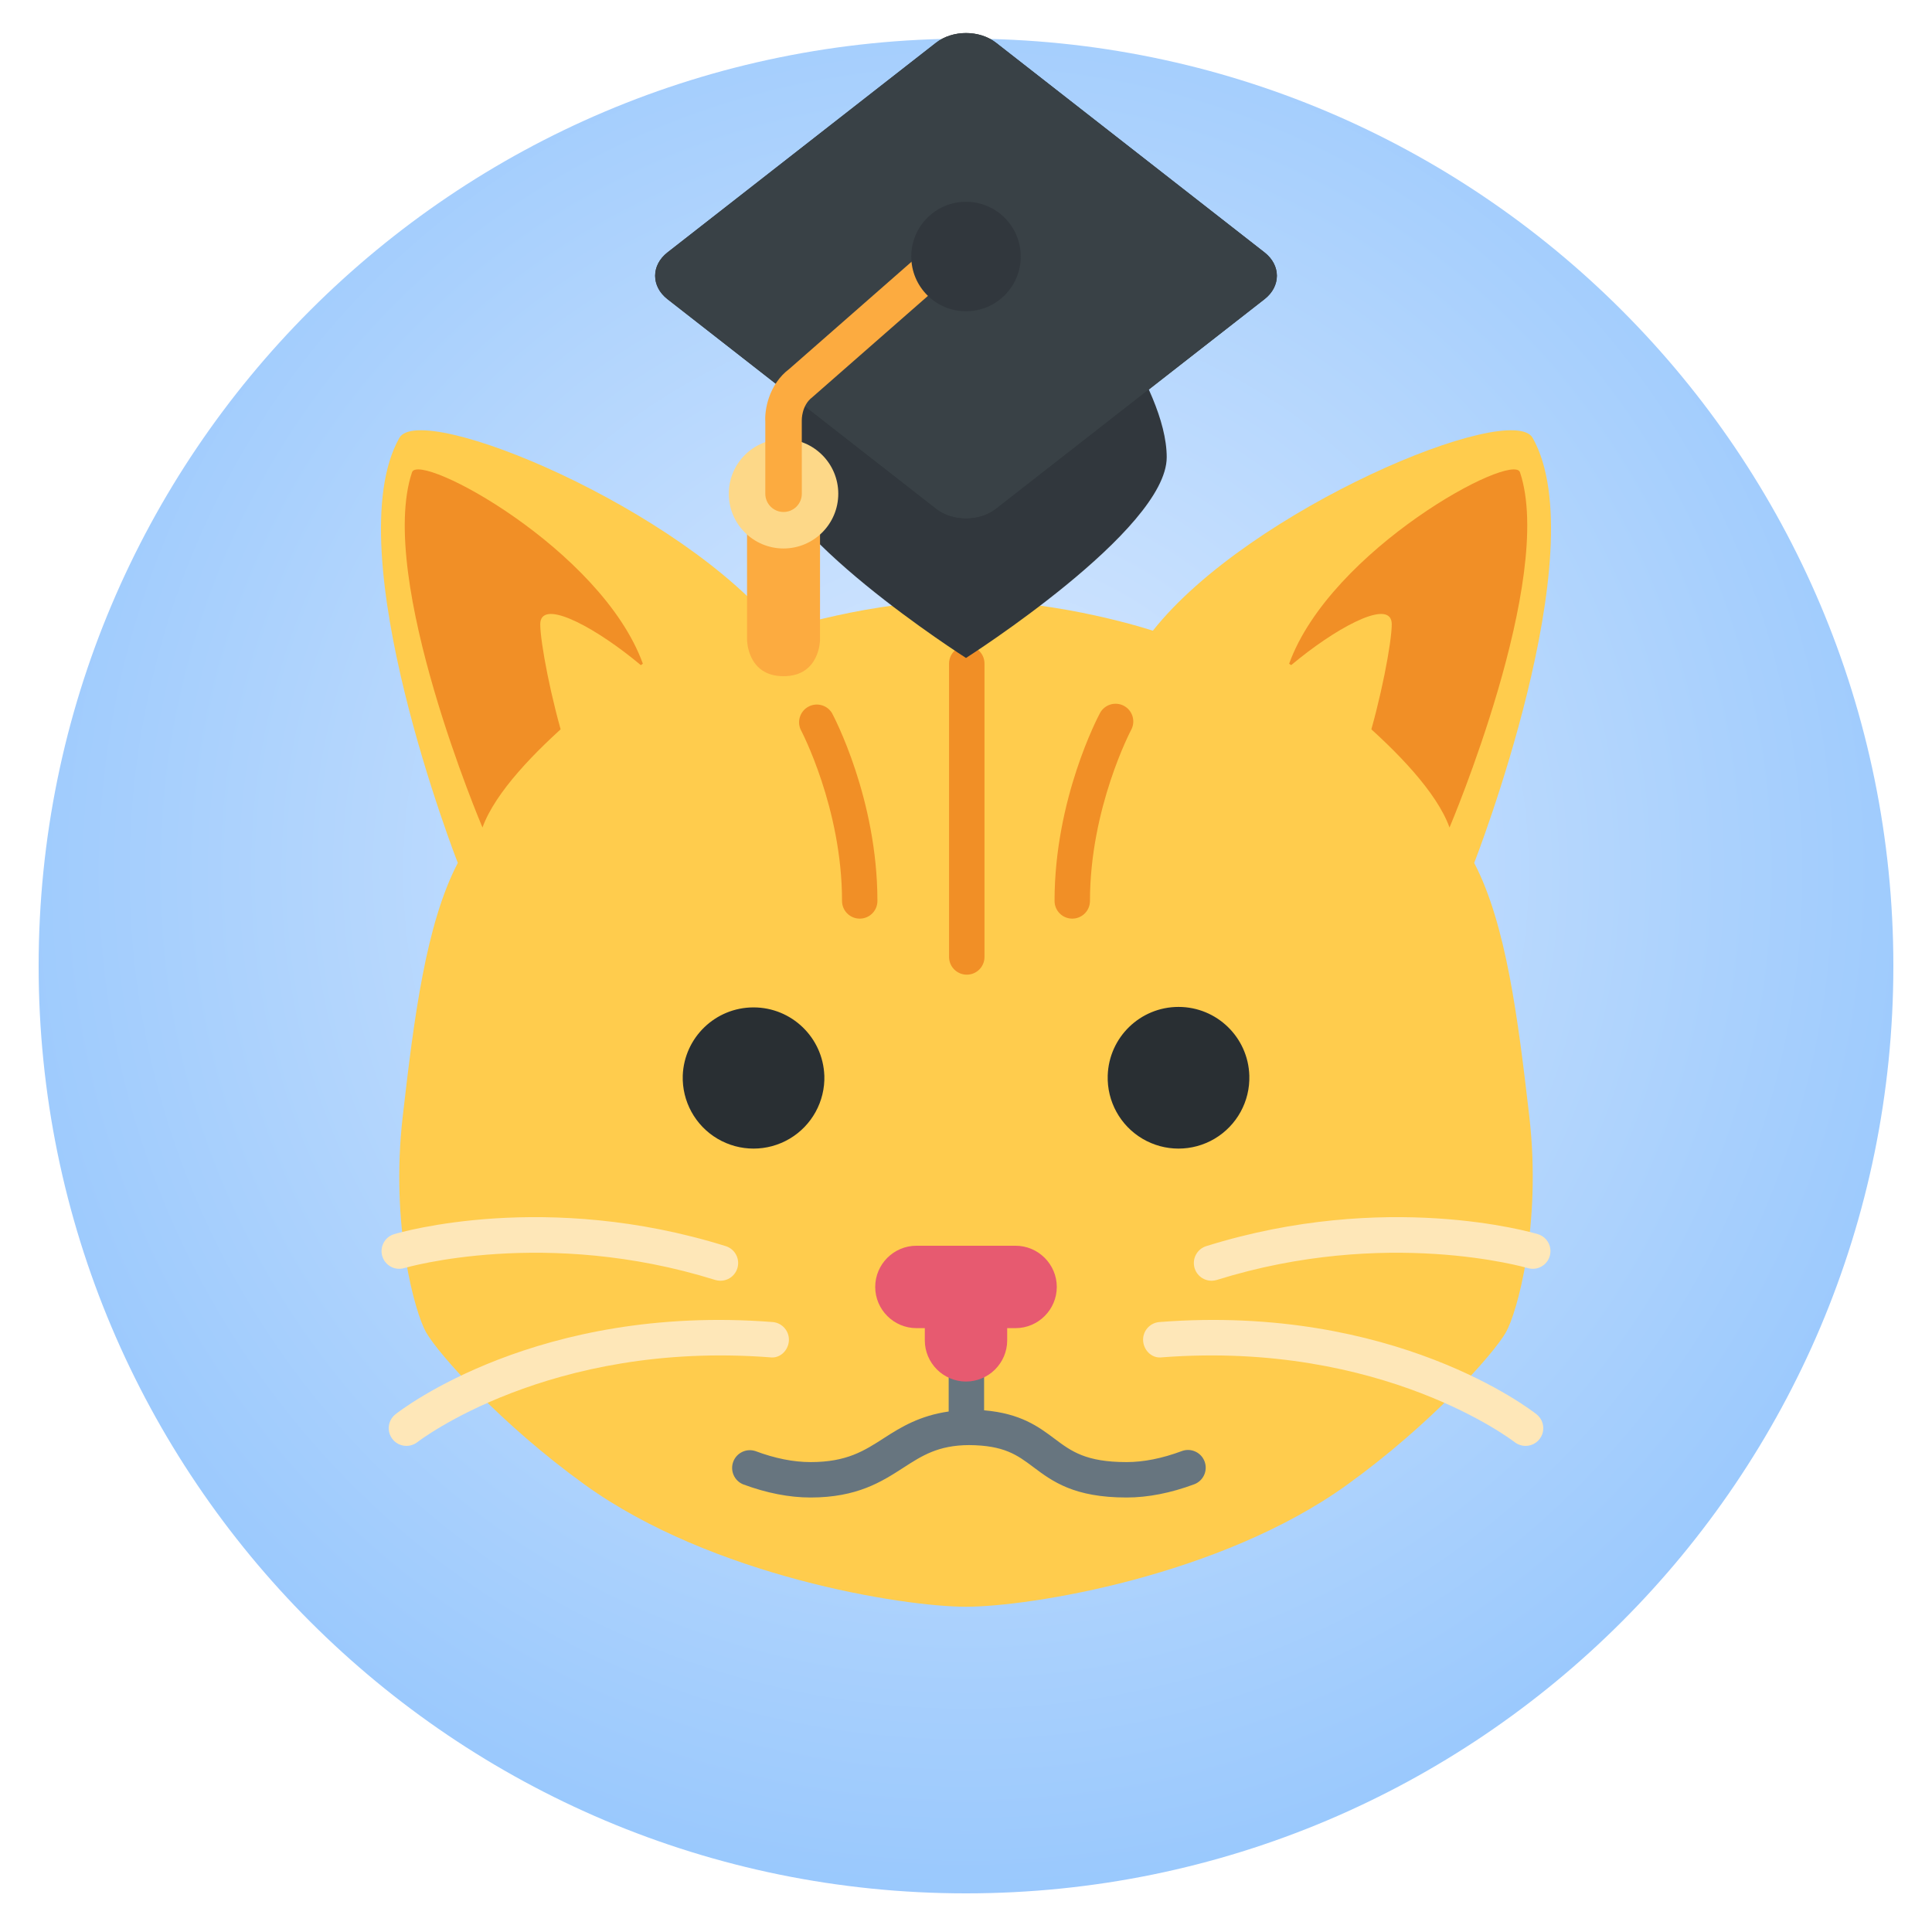
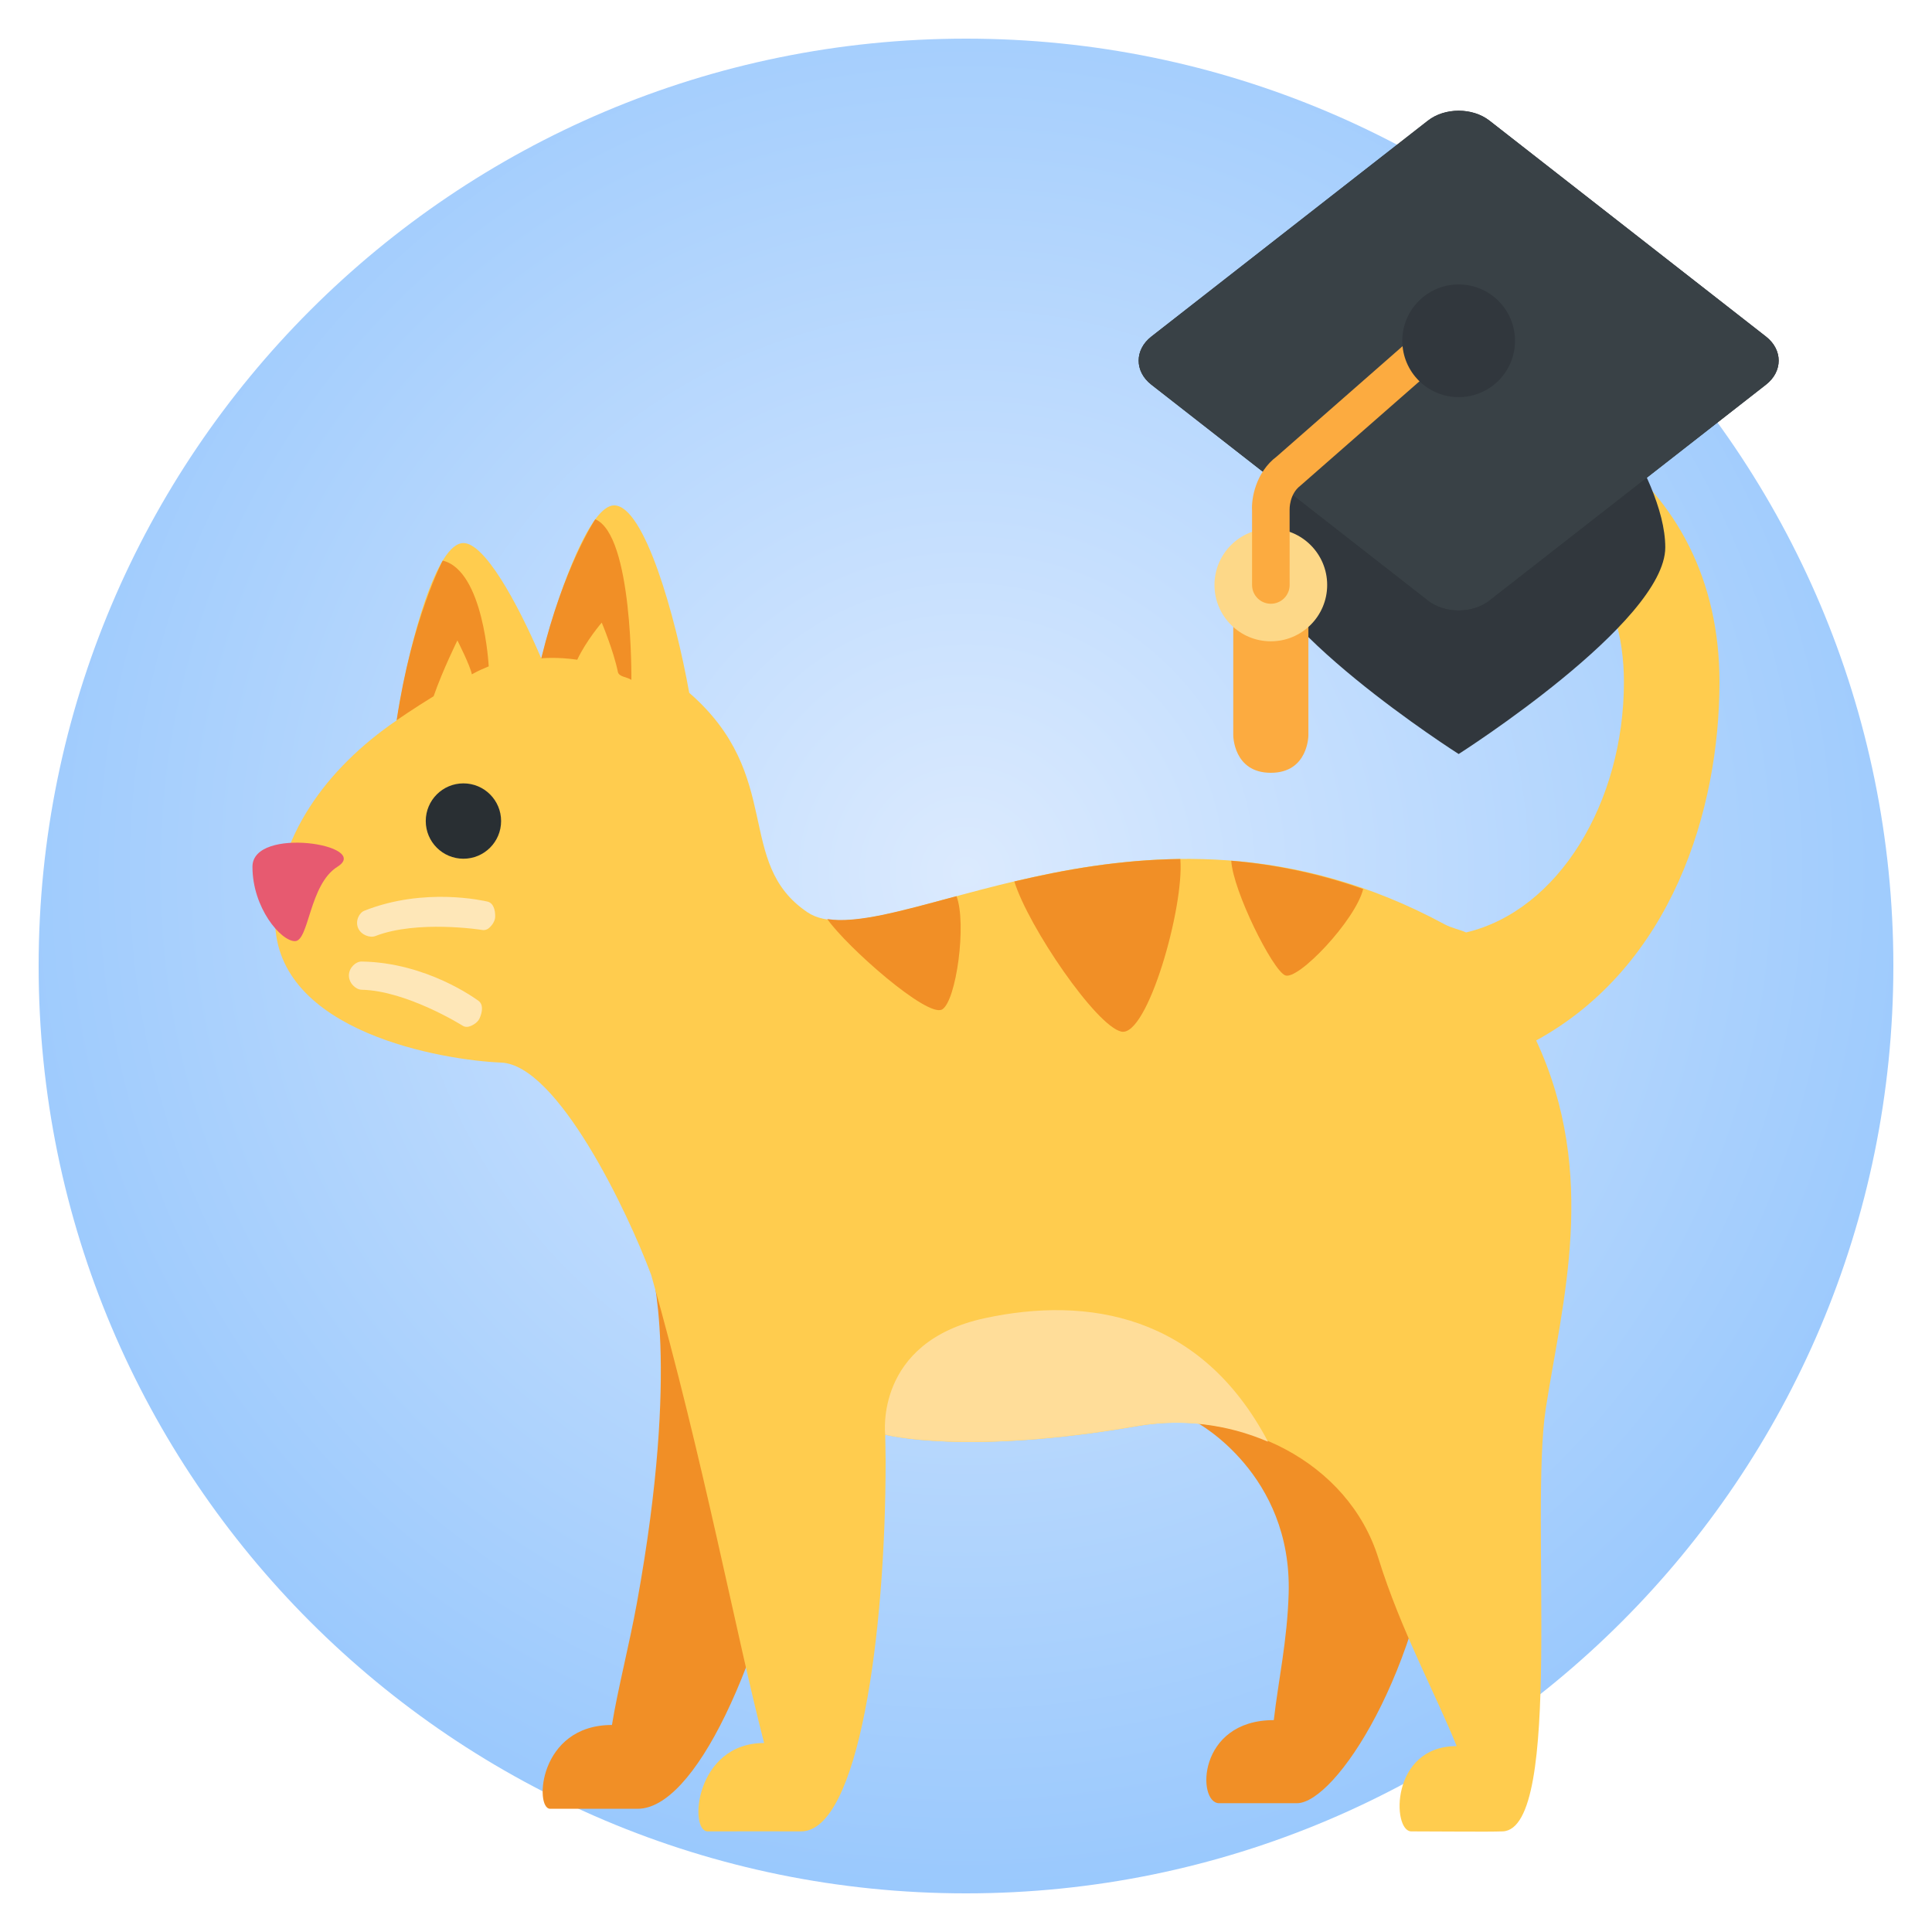
<svg xmlns="http://www.w3.org/2000/svg" viewBox="0 0 200 200" width="250" height="250">
  <defs>
    <radialGradient id="g" cx="50%" cy="45%" r="60%">
      <stop offset="0" stop-color="#dbeafe" />
      <stop offset="1" stop-color="#93c5fd" />
    </radialGradient>
  </defs>
  <circle cx="100" cy="100" r="96" fill="url(#g)" />
-   <svg x="34" y="38" width="132" height="132" viewBox="0 0 36 36">
-     <path fill="#FFCC4D" d="M32.348 13.999s3.445-8.812 1.651-11.998c-.604-1.073-8 1.998-10.723 5.442 0 0-2.586-.86-5.276-.86s-5.276.86-5.276.86C10.001 3.999 2.605.928 2.001 2.001.207 5.187 3.652 13.999 3.652 13.999c-.897 1.722-1.233 4.345-1.555 7.16-.354 3.086.35 5.546.658 6.089.35.617 2.123 2.605 4.484 4.306 3.587 2.583 8.967 3.445 10.761 3.445s7.174-.861 10.761-3.445c2.361-1.701 4.134-3.689 4.484-4.306.308-.543 1.012-3.003.659-6.089-.324-2.814-.659-5.438-1.556-7.16z" />
-     <path fill="#F18F26" d="M2.359 2.971c.2-.599 5.348 2.173 6.518 5.404 0 0-3.808 2.624-4.528 4.624 0 0-2.99-7.028-1.99-10.028z" />
-     <path fill="#FFCC4D" d="M5.98 7.261c0-1.414 5.457 2.733 4.457 3.733s-1.255.72-2.255 1.72S5.98 8.261 5.98 7.261z" />
-     <path fill="#F18F26" d="M33.641 2.971c-.2-.599-5.348 2.173-6.518 5.404 0 0 3.808 2.624 4.528 4.624 0 0 2.99-7.028 1.99-10.028z" />
-     <path fill="#FFCC4D" d="M30.02 7.261c0-1.414-5.457 2.733-4.457 3.733s1.255.72 2.255 1.72 2.202-4.453 2.202-5.453z" />
-     <path fill="#292F33" d="M14.001 20.001a2 2 0 1 1-3.998 0A2 2 0 0 1 14 20zm11.998 0a2 2 0 1 1-3.998 0 2 2 0 0 1 3.998 0z" />
-     <path fill="#FEE7B8" d="M2.201 30.458a.5.5 0 0 1-.31-.892c.162-.127 4.02-3.12 10.648-2.605a.5.5 0 0 1 .46.536c-.021.275-.257.501-.537.46-6.233-.474-9.915 2.366-9.951 2.395a.516.516 0 0 1-.31.106zm8.868-4.663a.512.512 0 0 1-.149-.022c-4.79-1.497-8.737-.347-8.777-.336a.499.499 0 1 1-.288-.957c.173-.052 4.286-1.247 9.362.338a.5.5 0 0 1-.148.977zm22.73 4.663a.5.5 0 0 0 .31-.892c-.162-.127-4.02-3.12-10.648-2.605a.5.5 0 0 0-.46.536c.022.275.257.501.537.46 6.233-.474 9.915 2.366 9.951 2.395.093.07.202.106.31.106zm-8.868-4.663c.049 0 .1-.007.149-.022 4.79-1.497 8.737-.347 8.777-.336a.499.499 0 1 0 .288-.957c-.173-.052-4.286-1.247-9.362.338a.5.5 0 0 0 .148.977z" />
-     <path fill="#67757F" d="M24.736 30.898a.5.5 0 0 0-.643-.294c-.552.206-1.076.311-1.559.311-1.152 0-1.561-.306-2.033-.659-.451-.338-.956-.715-1.99-.803v-2.339a.5.5 0 0 0-1 0v2.373c-.81.115-1.346.439-1.816.743-.568.367-1.059.685-2.083.685-.482 0-1.006-.104-1.558-.311a.501.501 0 0 0-.35.938c.664.247 1.306.373 1.907.373 1.319 0 2.014-.449 2.627-.845.524-.339.98-.631 1.848-.635.992.008 1.358.278 1.815.621.538.403 1.147.859 2.633.859.601 0 1.244-.126 1.908-.373a.5.5 0 0 0 .294-.644z" />
-     <path fill="#E75A70" d="M19.4 24.807h-2.8c-.64 0-1.163.523-1.163 1.163 0 .639.523 1.163 1.163 1.163h.237v.345c0 .639.523 1.163 1.163 1.163s1.163-.523 1.163-1.163v-.345h.237c.639 0 1.163-.523 1.163-1.163s-.524-1.163-1.163-1.163z" />
-     <path fill="#F18F26" d="M18.022 17.154a.5.5 0 0 1-.5-.5V8.37a.5.5 0 0 1 1 0v8.284c0 .277-.223.5-.5.5zM21 15.572a.5.5 0 0 1-.5-.5c0-2.882 1.232-5.21 1.285-5.308a.5.5 0 0 1 .881.473c-.012.021-1.166 2.213-1.166 4.835a.5.5 0 0 1-.5.5zm-6 0a.5.5 0 0 1-.5-.5c0-2.623-1.155-4.814-1.167-4.835a.501.501 0 0 1 .881-.473c.053.098 1.285 2.426 1.285 5.308a.499.499 0 0 1-.499.5z" />
+   <svg x="22" y="34" width="156" height="156" viewBox="0 0 36 36">
+     <path fill="#F18F26" d="M10.478 22.439s.702 2.281-.337 7.993c-.186 1.025-.46 2.072-.599 2.93-1.757 0-1.851 2.002-1.478 2.002h2.094c1.337 0 2.971-3.334 3.854-7.961s-3.534-4.964-3.534-4.964zm13.042 3.702s2.272 1.22 2.188 4.081c-.033 1.131-.249 2.091-.355 3.024-1.832 0-1.839 1.985-1.305 1.985h1.856c.923 0 3.001-3.158 3.379-7.281.379-4.122-5.763-1.809-5.763-1.809z" />
+     <path fill="#FFCC4E" d="M36 8.447C36 3.525 31.859 1 27 1a1 1 0 1 0 0 2c1.804 0 6.717.934 6.717 5.447 0 2.881-1.567 5.462-3.77 5.982-.164-.073-.345-.104-.509-.192-7.239-3.917-13.457.902-15.226-.29-1.752-1.182-.539-3.255-2.824-5.243-.33-1.841-1.073-4.477-1.794-4.477-.549 0-1.265 1.825-1.74 3.656-.591-1.381-1.363-2.756-1.86-2.756-.64 0-1.278 2.273-1.594 4.235-1.68 1.147-2.906 2.809-2.906 4.765 0 2.7 4.05 3.357 5.4 3.411 1.35.054 3.023 3.562 3.585 5.072 1.242 4.367 2.051 8.699 2.698 11.183-1.649 0-1.804 2.111-1.348 2.111.713 0 1.953-.003 2.225 0 1.381.014 2.026-4.706 2.026-8.849 0-.212-.011-.627-.011-.627s1.93.505 6.038-.208c2.444-.424 5.03.849 5.746 3.163.527 1.704 1.399 3.305 1.868 4.484-1.589 0-1.545 2.037-1.084 2.037.787 0 1.801.014 2.183 0 1.468-.055.643-7.574 1.03-10.097s1.267-5.578-.229-8.797C34.857 15.236 36 11.505 36 8.447z" />
+     <circle cx="5.994" cy="11.768" r=".9" fill="#292F33" />
+     <path fill="#E75A70" d="M2.984 12.86c-.677.423-.677 1.777-1.015 1.777S.954 13.841.954 12.86c-.001-.981 2.862-.52 2.03 0z" />
+     <path fill="#FEE7B8" d="M6.578 14.343c-.041.026-.09.036-.142.026-.018-.004-1.548-.241-2.545.146-.129.05-.341-.023-.413-.191s.023-.365.152-.415c1.44-.569 2.857-.234 2.934-.218.139.029.195.19.188.372-.004.114-.104.235-.174.28zm-.472 2.339a.186.186 0 0 1-.141-.031c-.015-.01-1.331-.83-2.402-.853-.138-.003-.305-.154-.305-.341 0-.186.165-.335.304-.333 1.552.024 2.724.891 2.789.937.117.082.104.255.027.424-.049.107-.189.182-.272.197z" />
+     <path fill="#F18F26" d="M7.854 7.881s.372-.039.859.033c.217-.46.585-.887.585-.887s.281.668.386 1.179c.025.12.218.117.322.189 0 0 .038-3.463-.863-3.836.001-.002-.755 1.124-1.289 3.322zM4.399 9.36s.384-.267.883-.574c.217-.624.568-1.333.568-1.333s.307.602.345.81c.21-.114.21-.106.403-.19 0 0-.114-2.286-1.099-2.527 0 0-.732 1.372-1.1 3.814z" />
+     <path fill="#FD9" d="M18.45 23.644c-2.649.57-2.38 2.782-2.38 2.782s1.93.505 6.038-.208a5.542 5.542 0 0 1 3.107.377c-1.607-3.047-4.315-3.479-6.765-2.951z" />
+     <path fill="#F18F26" d="M14.686 14.109c.476.676 2.397 2.368 2.745 2.159.338-.203.59-2.055.342-2.706-1.329.359-2.385.658-3.087.547zm7.024 2.689c.623.138 1.507-2.979 1.41-4.123-1.449.017-2.78.256-3.965.537.335 1.08 1.953 3.452 2.555 3.586zm2.627-4.082c.042.723.982 2.603 1.285 2.737.307.137 1.685-1.319 1.866-2.061a12.573 12.573 0 0 0-3.151-.676z" />
  </svg>
-   <svg x="66" y="2" width="68" height="68" viewBox="0 0 36 36">
+   <svg x="116" y="10" width="70" height="70" viewBox="0 0 36 36">
    <path fill="#31373D" d="M24 14H12s-5 6-5 10 11 11 11 11 11-7 11-11-5-10-5-10z" />
    <path fill="#292F33" d="M19.64 1.28c-.901-.704-2.377-.704-3.278 0L1.639 12.776c-.901.704-.901 1.856 0 2.56l14.722 11.495c.902.704 2.377.704 3.278 0l14.722-11.495c.902-.704.902-1.856 0-2.56L19.64 1.28z" />
    <path fill="#394146" d="M19.64 1.28c-.901-.704-2.377-.704-3.278 0L1.639 12.776c-.901.704-.901 1.856 0 2.56l14.722 11.495c.901.704 2.377.704 3.278 0l14.723-11.495c.901-.704.901-1.856 0-2.56L19.64 1.28z" />
    <path fill="#FCAB40" d="M8 25s-2 2-2 3v6s0 2 2 2 2-2 2-2v-6c0-1-2-3-2-3z" />
    <circle cx="8" cy="26" r="3" fill="#FDD888" />
    <path fill="#FCAB40" d="M8.001 27a1 1 0 0 1-1-1v-3.958c-.042-.634.187-2.036 1.317-2.884l9.022-7.91a1 1 0 0 1 1.318 1.504l-9.08 7.958C8.974 21.166 9 21.982 9 21.99L9.002 26a1 1 0 0 1-1.001 1z" />
    <circle cx="18" cy="13" r="3" fill="#31373D" />
  </svg>
</svg>
